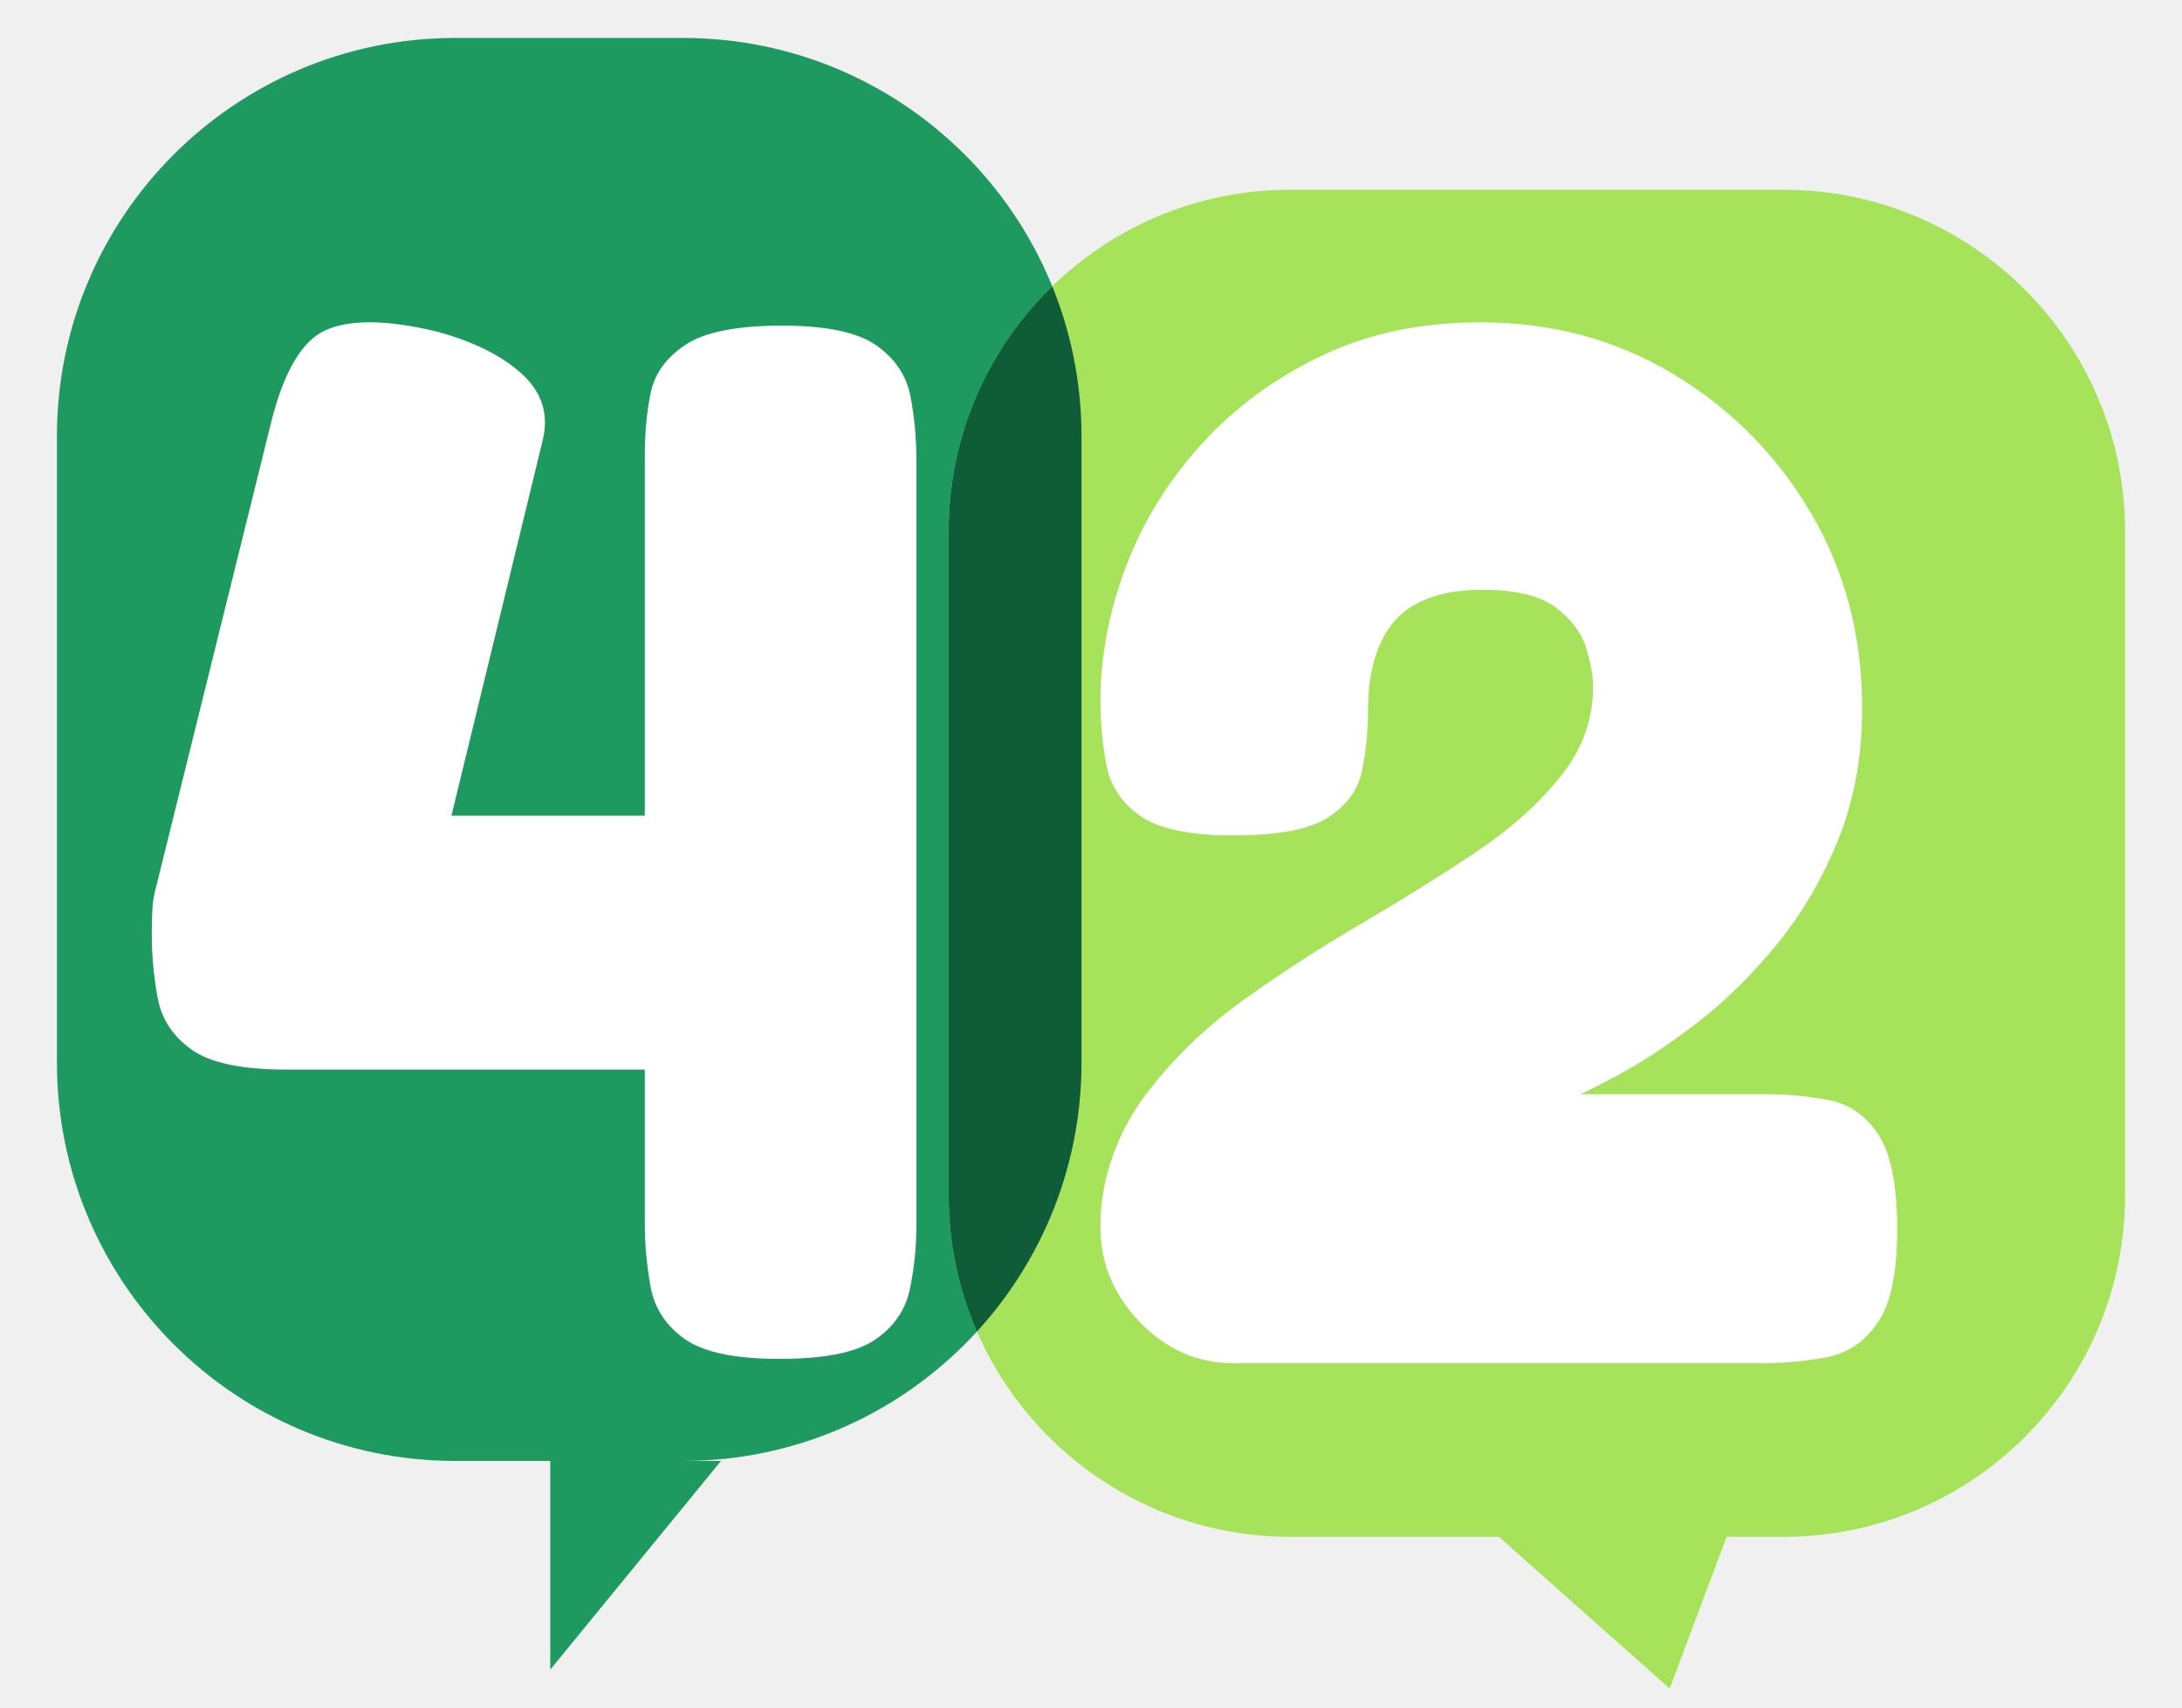
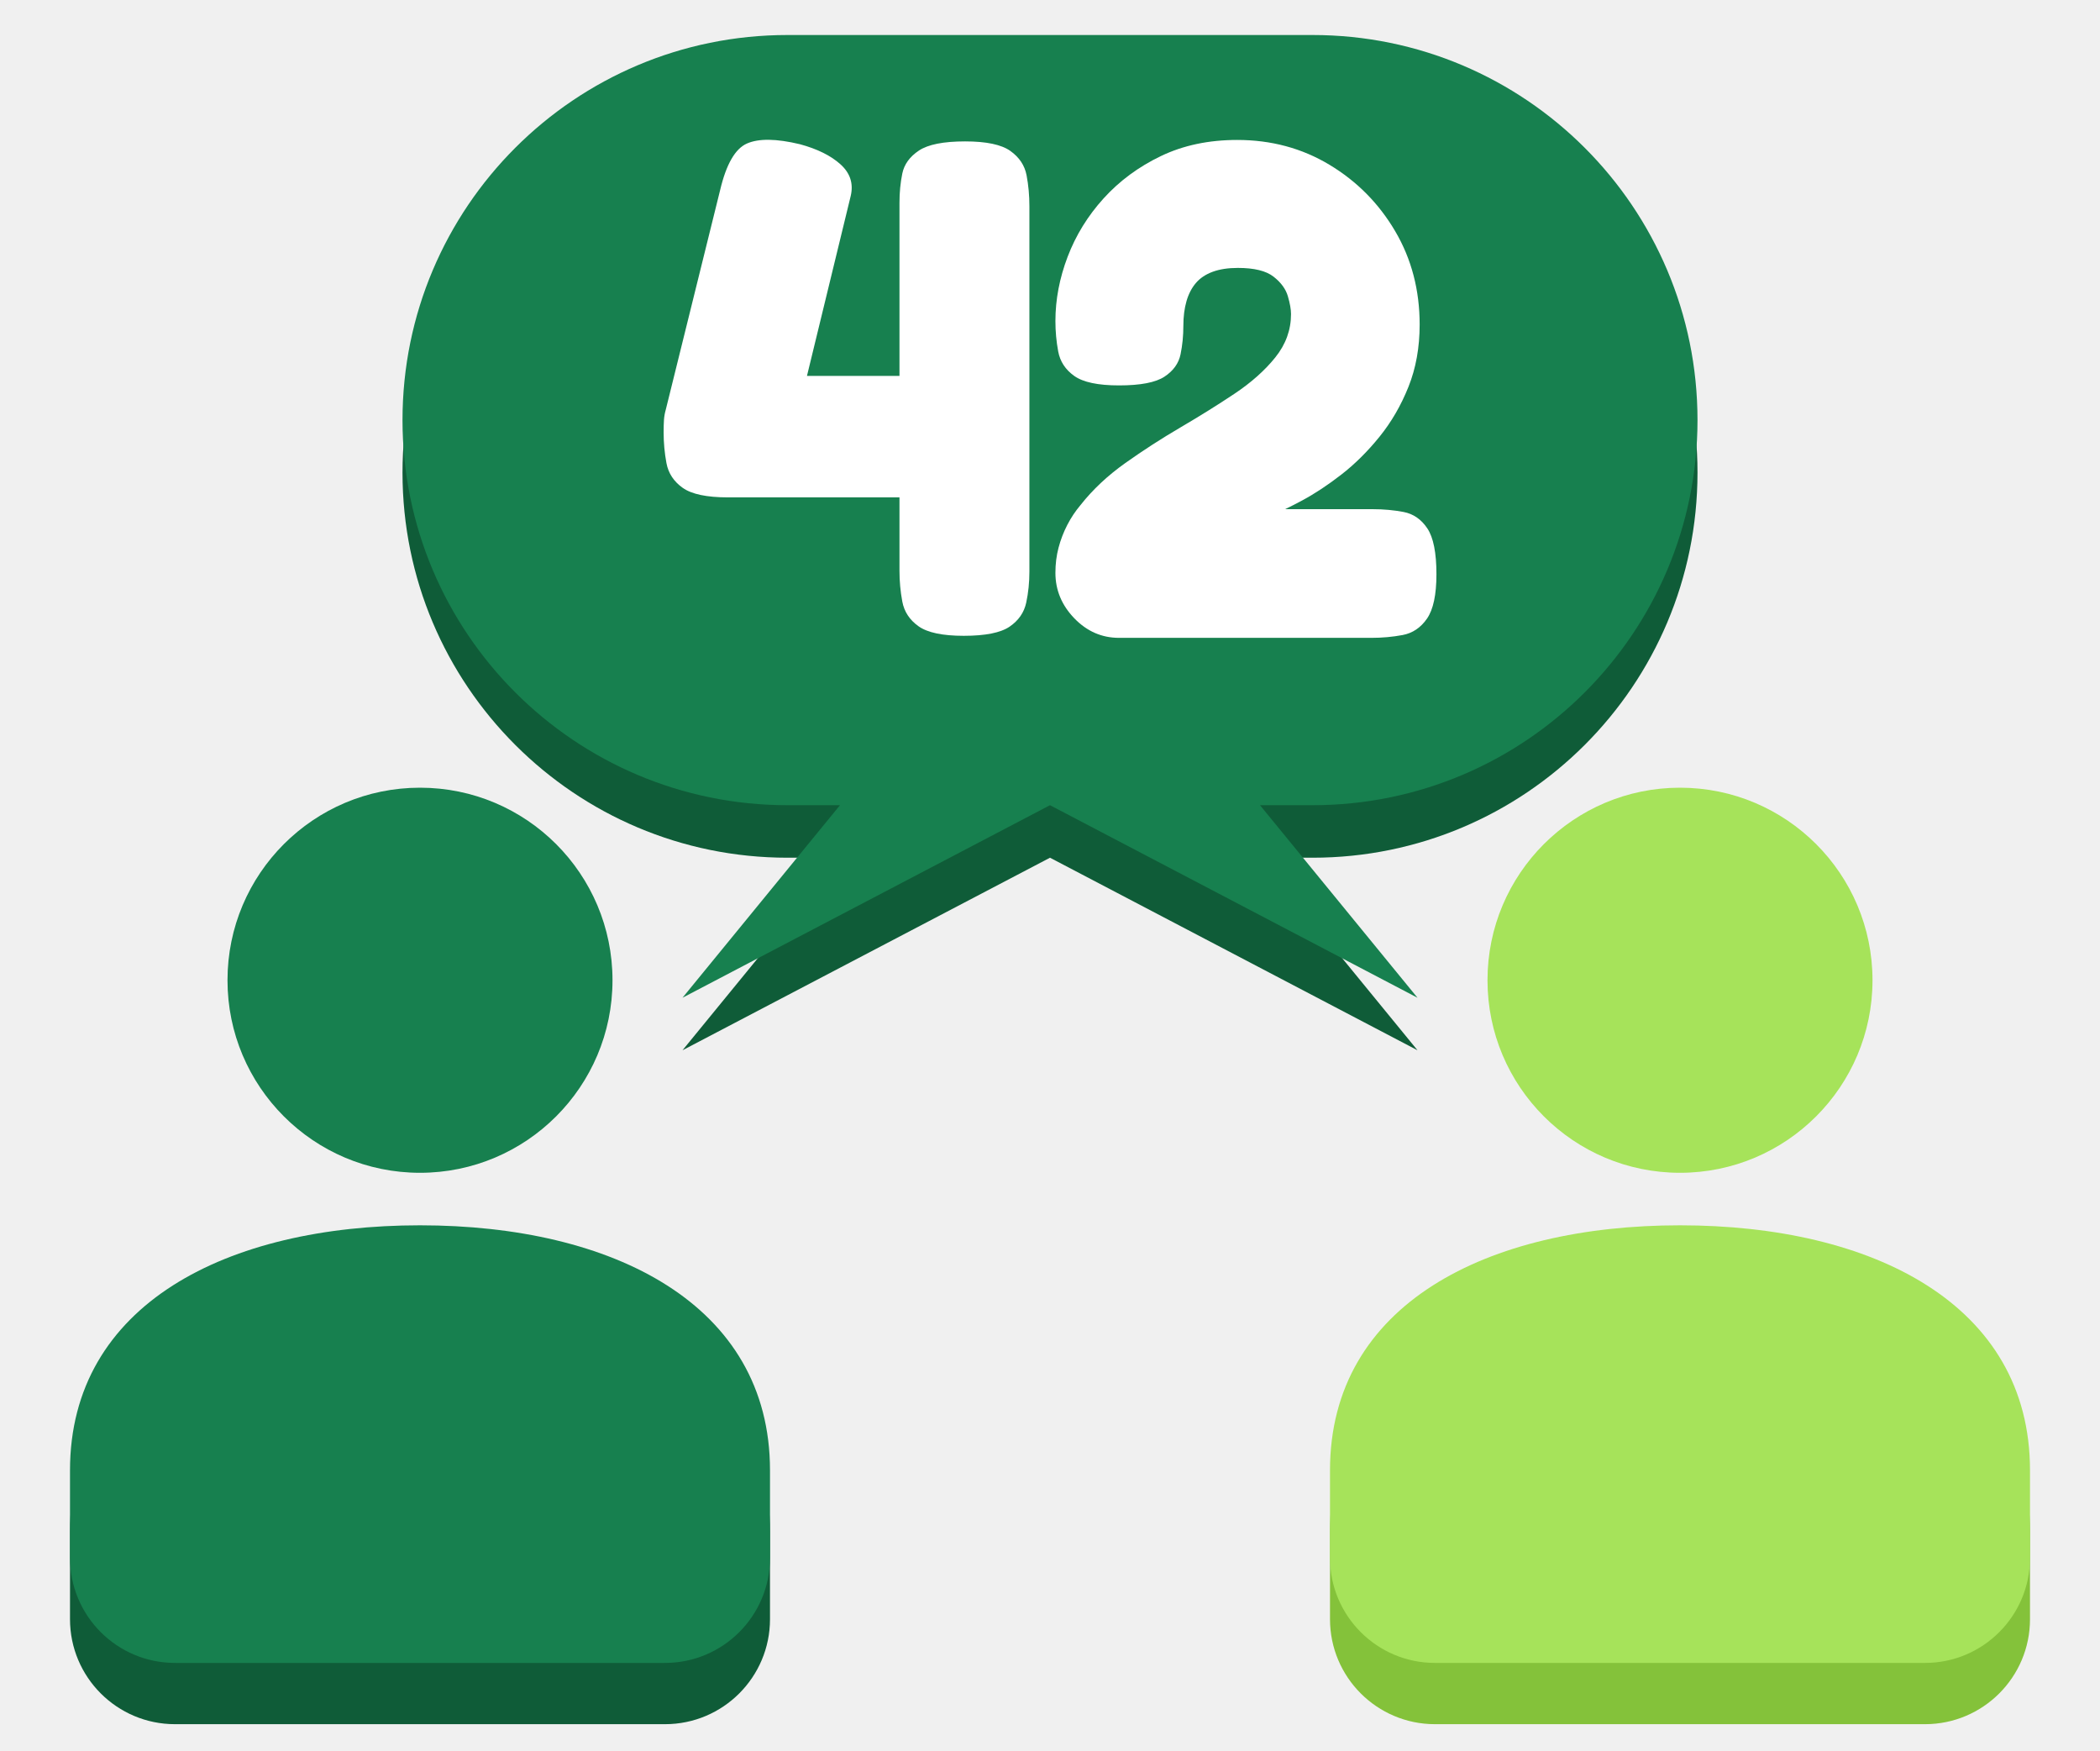
- <svg xmlns="http://www.w3.org/2000/svg" viewBox="0 0 230 180" role="img" aria-label="수어42">
-   <defs>
-     <clipPath id="lc">
-       <path d="M48 4H72A42 42 0 0 1 114 46V112A42 42 0 0 1 72 154H76L58 176V154H48A42 42 0 0 1 6 112V46A42 42 0 0 1 48 4Z" />
-     </clipPath>
-   </defs>
-   <path d="M48 4H72A42 42 0 0 1 114 46V112A42 42 0 0 1 72 154H76L58 176V154H48A42 42 0 0 1 6 112V46A42 42 0 0 1 48 4Z" fill="#1e9960" />
-   <path d="M136 20H188A36 36 0 0 1 224 56V126A36 36 0 0 1 188 162H182L176 178L158 162H136A36 36 0 0 1 100 126V56A36 36 0 0 1 136 20Z" fill="#a6e35a" />
-   <path d="M136 20H188A36 36 0 0 1 224 56V126A36 36 0 0 1 188 162H182L176 178L158 162H136A36 36 0 0 1 100 126V56A36 36 0 0 1 136 20Z" fill="#0f5c38" clip-path="url(#lc)" />
-   <path d="M430 -8Q385 -8 366.0 5.5Q347 19 343.0 40.5Q339 62 339 84V188H96Q51 188 32.0 201.5Q13 215 9.0 236.5Q5 258 5 280Q5 291 5.5 298.0Q6 305 8 312L85 623Q98 678 123.0 689.0Q148 700 198 688Q235 678 255.5 659.5Q276 641 270 615L208 360H339V605Q339 627 343.0 646.5Q347 666 366.5 679.0Q386 692 432 692Q477 692 496.0 678.5Q515 665 519.0 644.0Q523 623 523 600V83Q523 60 518.5 39.0Q514 18 495.0 5.0Q476 -8 430 -8Z" transform="translate(15.22 142) scale(0.1556 -0.1556)" fill="#ffffff" />
-   <path d="M105 -11Q68 -11 41.0 17.0Q14 45 14 82Q14 101 18.5 118.0Q23 135 31.0 150.5Q39 166 50 179Q76 212 114.0 239.0Q152 266 193.0 290.0Q234 314 270.0 338.0Q306 362 328.5 390.0Q351 418 351 452Q351 462 346.5 477.5Q342 493 326.0 505.5Q310 518 275 518Q254 518 239.0 512.5Q224 507 215.0 496.5Q206 486 201.5 470.5Q197 455 197 435Q197 414 193.0 394.5Q189 375 170.0 362.5Q151 350 105 350Q60 350 41.0 363.5Q22 377 18.0 398.5Q14 420 14 442Q14 488 31.5 534.0Q49 580 83.0 617.5Q117 655 165.0 678.0Q213 701 274 701Q347 701 406.0 665.5Q465 630 500.0 570.5Q535 511 535 437Q535 388 519.0 348.0Q503 308 477.5 276.5Q452 245 423.0 222.5Q394 200 367.0 185.5Q340 171 322.0 164.0Q304 157 300 157L310 173H468Q491 173 512.0 169.0Q533 165 546.0 145.5Q559 126 559 80Q559 36 545.5 16.5Q532 -3 510.5 -7.0Q489 -11 466 -11Z" transform="translate(113.84 142) scale(0.1541 -0.1541)" fill="#ffffff" />
+ <svg xmlns="http://www.w3.org/2000/svg" viewBox="0 0 240 200" role="img" aria-label="수어42">
+   <g transform="translate(0 7)">
+     <path d="M8 178V168C8 149 26.0 140 48.0 140S88 149 88 168V178A12 12 0 0 1 76 190H20A12 12 0 0 1 8 178Z" fill="#0f5c38" />
+     <path d="M152 178V168C152 149 170.0 140 192.0 140S232 149 232 168V178A12 12 0 0 1 220 190H164A12 12 0 0 1 152 178Z" fill="#84c23a" />
+   </g>
+   <path d="M8 178V168C8 149 26.0 140 48.0 140S88 149 88 168V178A12 12 0 0 1 76 190H20A12 12 0 0 1 8 178Z" fill="#17804f" />
+   <path d="M152 178V168C152 149 170.0 140 192.0 140S232 149 232 168V178A12 12 0 0 1 220 190H164A12 12 0 0 1 152 178Z" fill="#a6e35a" />
+   <circle cx="48" cy="112" r="22" fill="#17804f" />
+   <circle cx="192" cy="112" r="22" fill="#a6e35a" />
+   <g transform="translate(0 6)">
+     <path d="M90 4H150A44 44 0 0 1 150 92H144L162 114L120 92L78 114L96 92H90A44 44 0 0 1 90 4Z" fill="#0f5c38" />
+   </g>
+   <path d="M90 4H150A44 44 0 0 1 150 92H144L162 114L120 92L78 114L96 92H90A44 44 0 0 1 90 4Z" fill="#17804f" />
+   <path d="M430 -8Q385 -8 366.0 5.5Q347 19 343.0 40.5Q339 62 339 84V188H96Q51 188 32.0 201.5Q13 215 9.0 236.5Q5 258 5 280Q5 291 5.5 298.0Q6 305 8 312L85 623Q98 678 123.0 689.0Q148 700 198 688Q235 678 255.5 659.5Q276 641 270 615L208 360H339V605Q339 627 343.0 646.5Q347 666 366.5 679.0Q386 692 432 692Q477 692 496.0 678.5Q515 665 519.0 644.0Q523 623 523 600V83Q523 60 518.5 39.0Q514 18 495.0 5.0Q476 -8 430 -8Z" transform="translate(75.44 72) scale(0.0807 -0.0807)" fill="#fff" />
+   <path d="M105 -11Q68 -11 41.0 17.0Q14 45 14 82Q14 101 18.5 118.0Q23 135 31.0 150.5Q39 166 50 179Q76 212 114.0 239.0Q152 266 193.0 290.0Q234 314 270.0 338.0Q306 362 328.5 390.0Q351 418 351 452Q351 462 346.5 477.5Q342 493 326.0 505.5Q310 518 275 518Q254 518 239.0 512.5Q224 507 215.0 496.5Q206 486 201.5 470.5Q197 455 197 435Q197 414 193.0 394.5Q189 375 170.0 362.5Q151 350 105 350Q60 350 41.0 363.5Q22 377 18.0 398.5Q14 420 14 442Q14 488 31.5 534.0Q49 580 83.0 617.5Q117 655 165.0 678.0Q213 701 274 701Q347 701 406.0 665.5Q465 630 500.0 570.5Q535 511 535 437Q535 388 519.0 348.0Q503 308 477.5 276.5Q452 245 423.0 222.5Q394 200 367.0 185.5Q340 171 322.0 164.0Q304 157 300 157L310 173H468Q491 173 512.0 169.0Q533 165 546.0 145.5Q559 126 559 80Q559 36 545.5 16.5Q532 -3 510.5 -7.0Q489 -11 466 -11Z" transform="translate(119.50 72) scale(0.0799 -0.0799)" fill="#fff" />
</svg>
